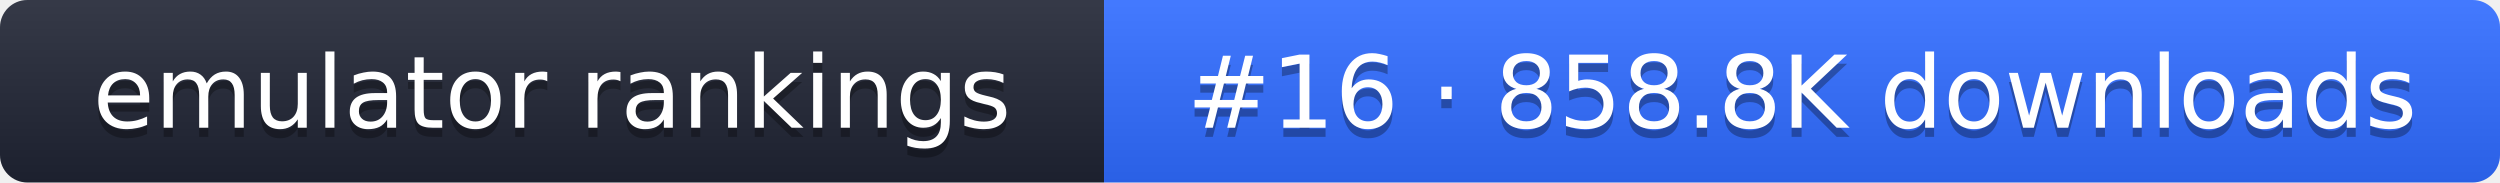
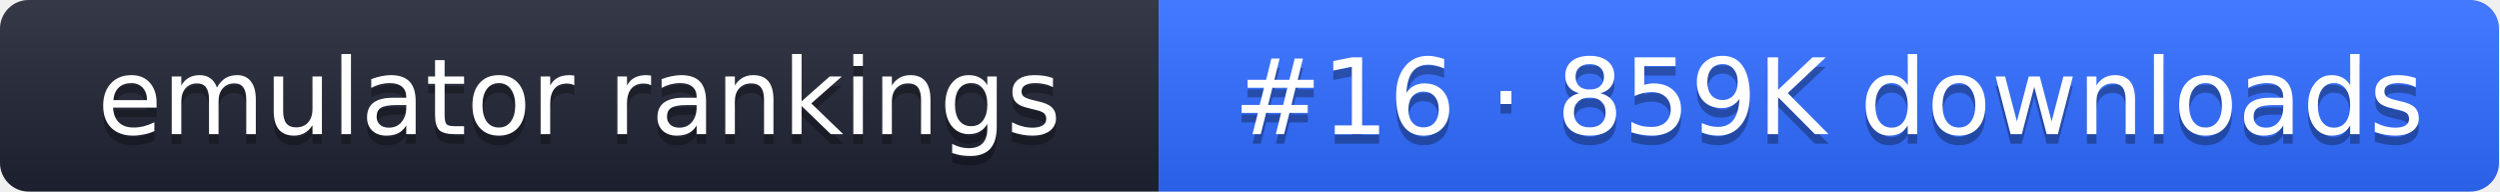
- <svg xmlns="http://www.w3.org/2000/svg" width="274" height="20" role="img" aria-label="emulator rankings: #16 · 858.8K downloads">
+ <svg xmlns="http://www.w3.org/2000/svg" width="261" height="20" role="img" aria-label="emulator rankings: #16 · 859K downloads">
  <linearGradient id="g" x2="0" y2="100%">
    <stop offset="0" stop-color="#fff" stop-opacity=".1" />
    <stop offset="1" stop-opacity=".1" />
  </linearGradient>
  <clipPath id="r">
-     <rect width="274" height="20" rx="3" fill="#fff" />
+     <rect width="261" height="20" rx="3" fill="#fff" />
  </clipPath>
  <g clip-path="url(#r)">
    <rect width="121" height="20" fill="#1f2433" />
-     <rect x="121" width="153" height="20" fill="#2f6bff" />
-     <rect width="274" height="20" fill="url(#g)" />
+     <rect x="121" width="140" height="20" fill="#2f6bff" />
+     <rect width="261" height="20" fill="url(#g)" />
  </g>
  <g fill="#fff" text-anchor="middle" font-family="Verdana,DejaVu Sans,sans-serif" font-size="11">
    <text x="60.5" y="15" fill="#010101" fill-opacity=".3">emulator rankings</text>
    <text x="60.5" y="14">emulator rankings</text>
-     <text x="197.5" y="15" fill="#010101" fill-opacity=".3">#16 · 858.8K downloads</text>
-     <text x="197.5" y="14">#16 · 858.8K downloads</text>
+     <text x="191" y="15" fill="#010101" fill-opacity=".3">#16 · 859K downloads</text>
+     <text x="191" y="14">#16 · 859K downloads</text>
  </g>
</svg>
